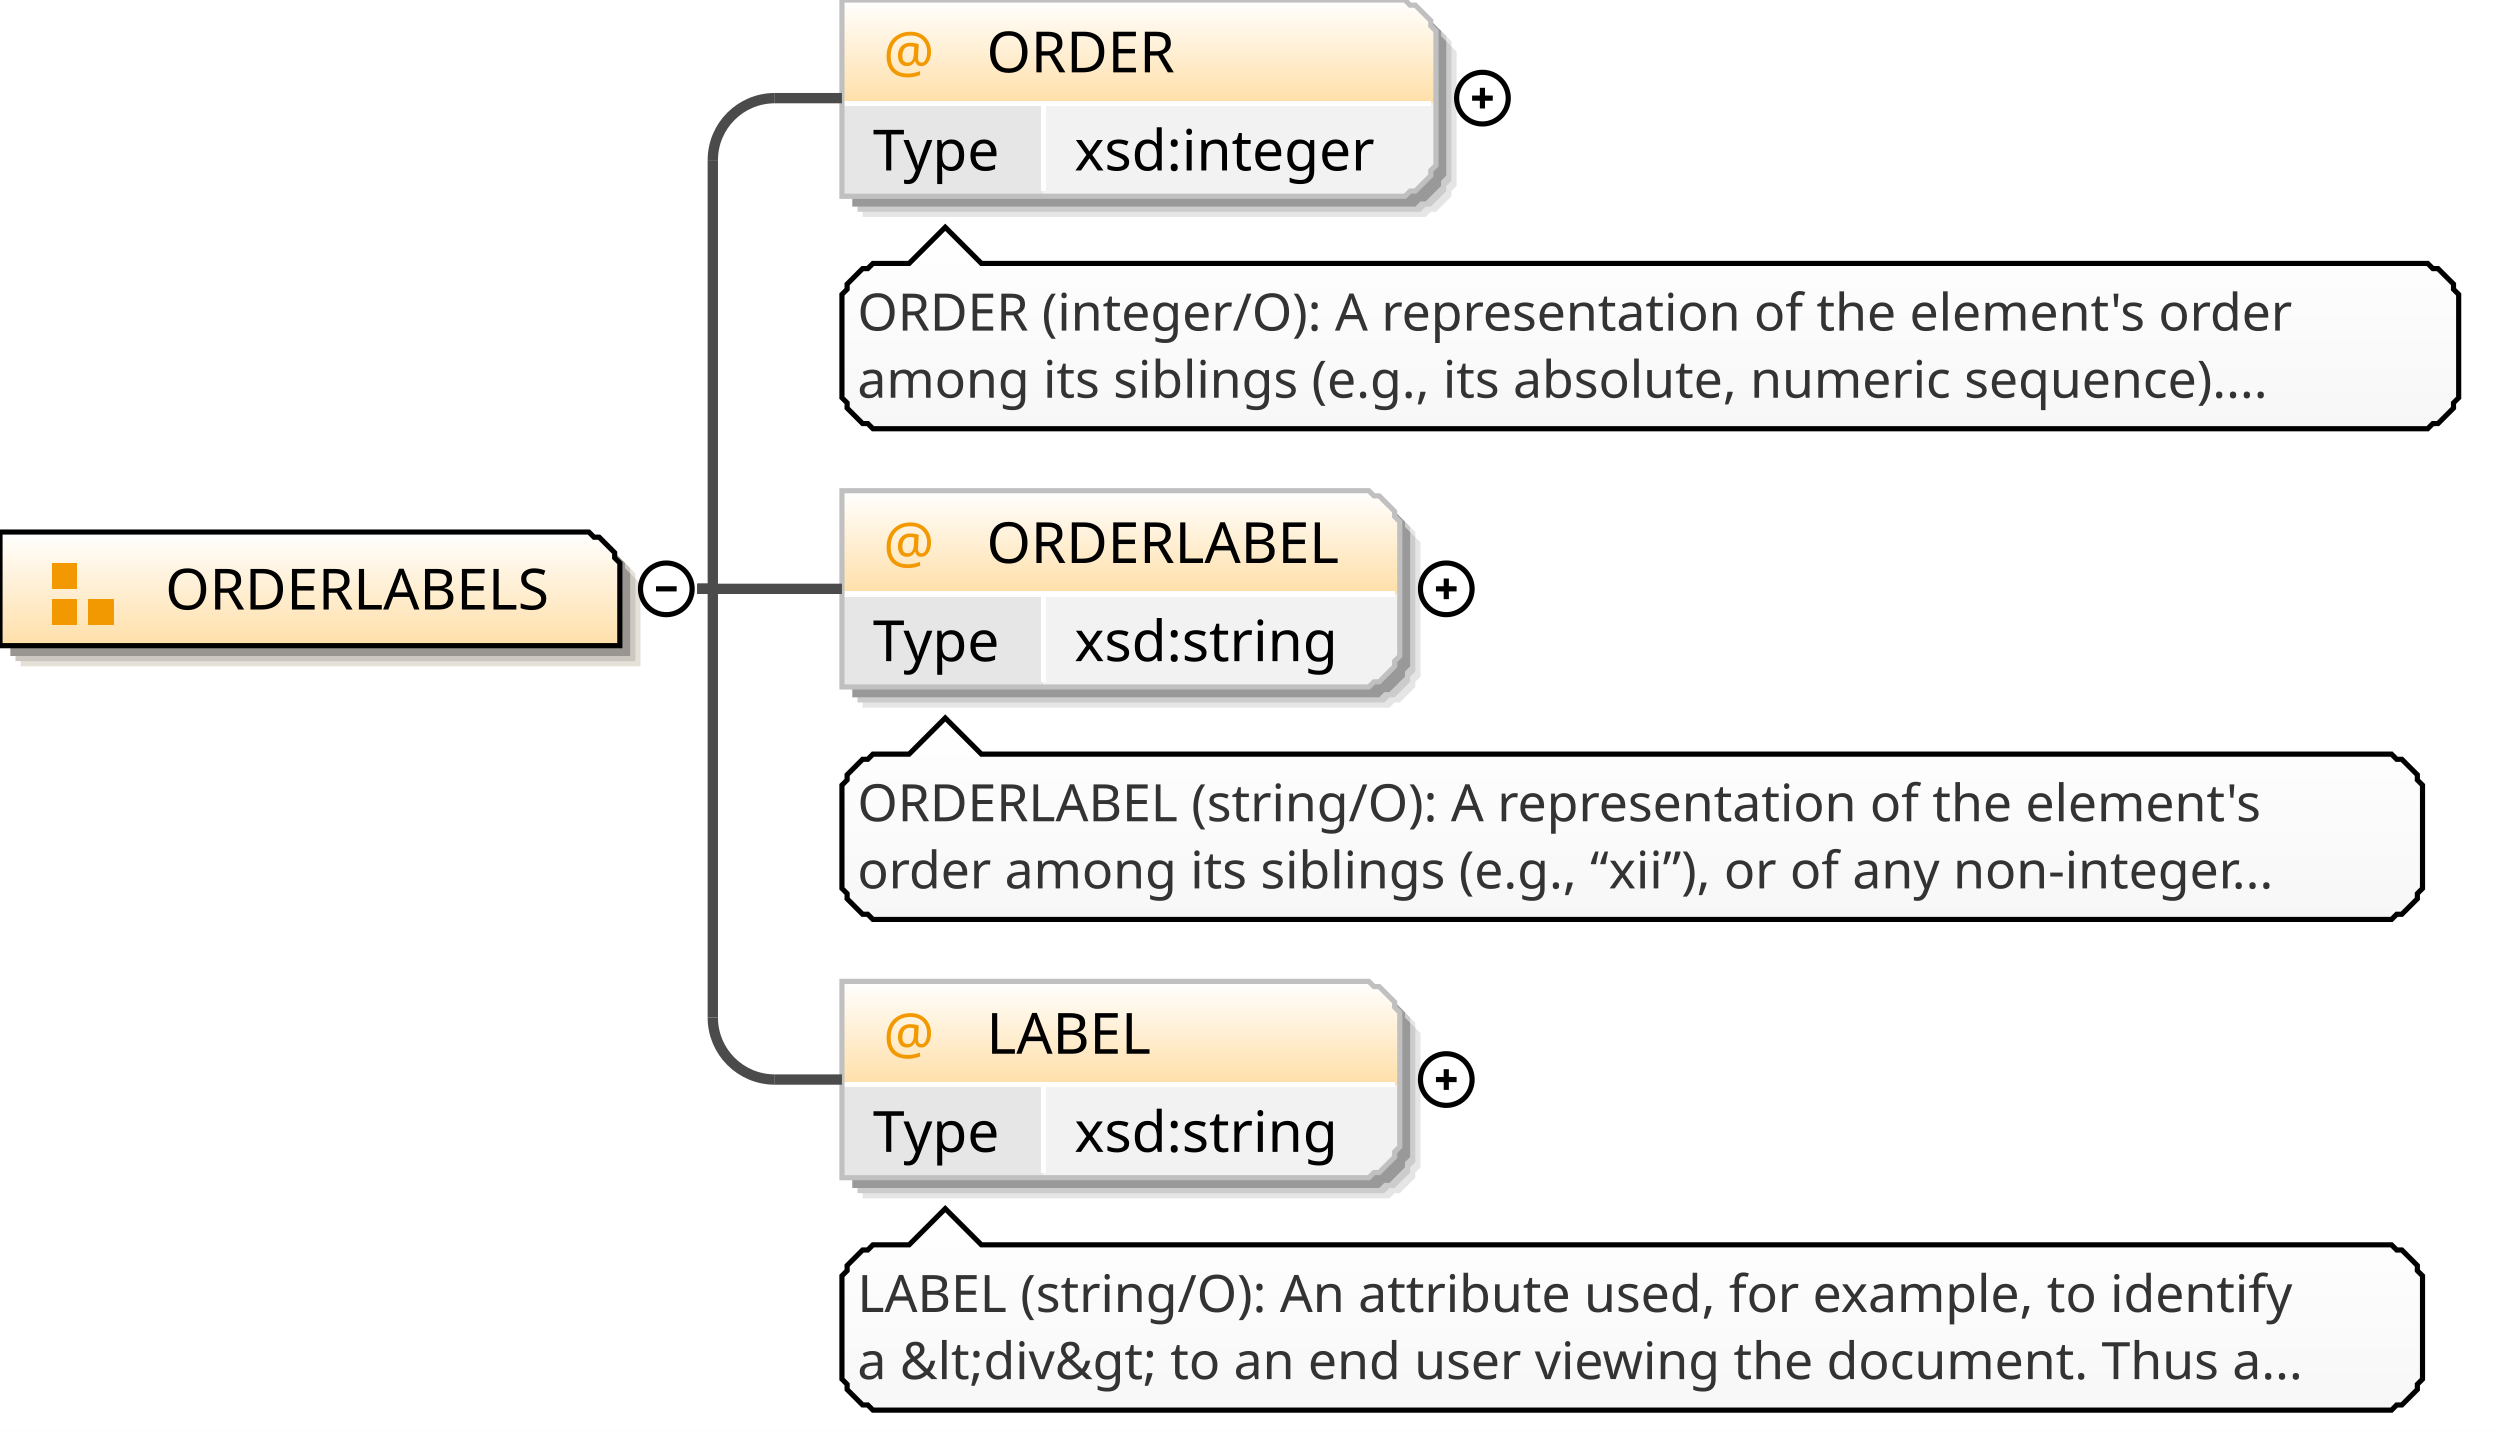
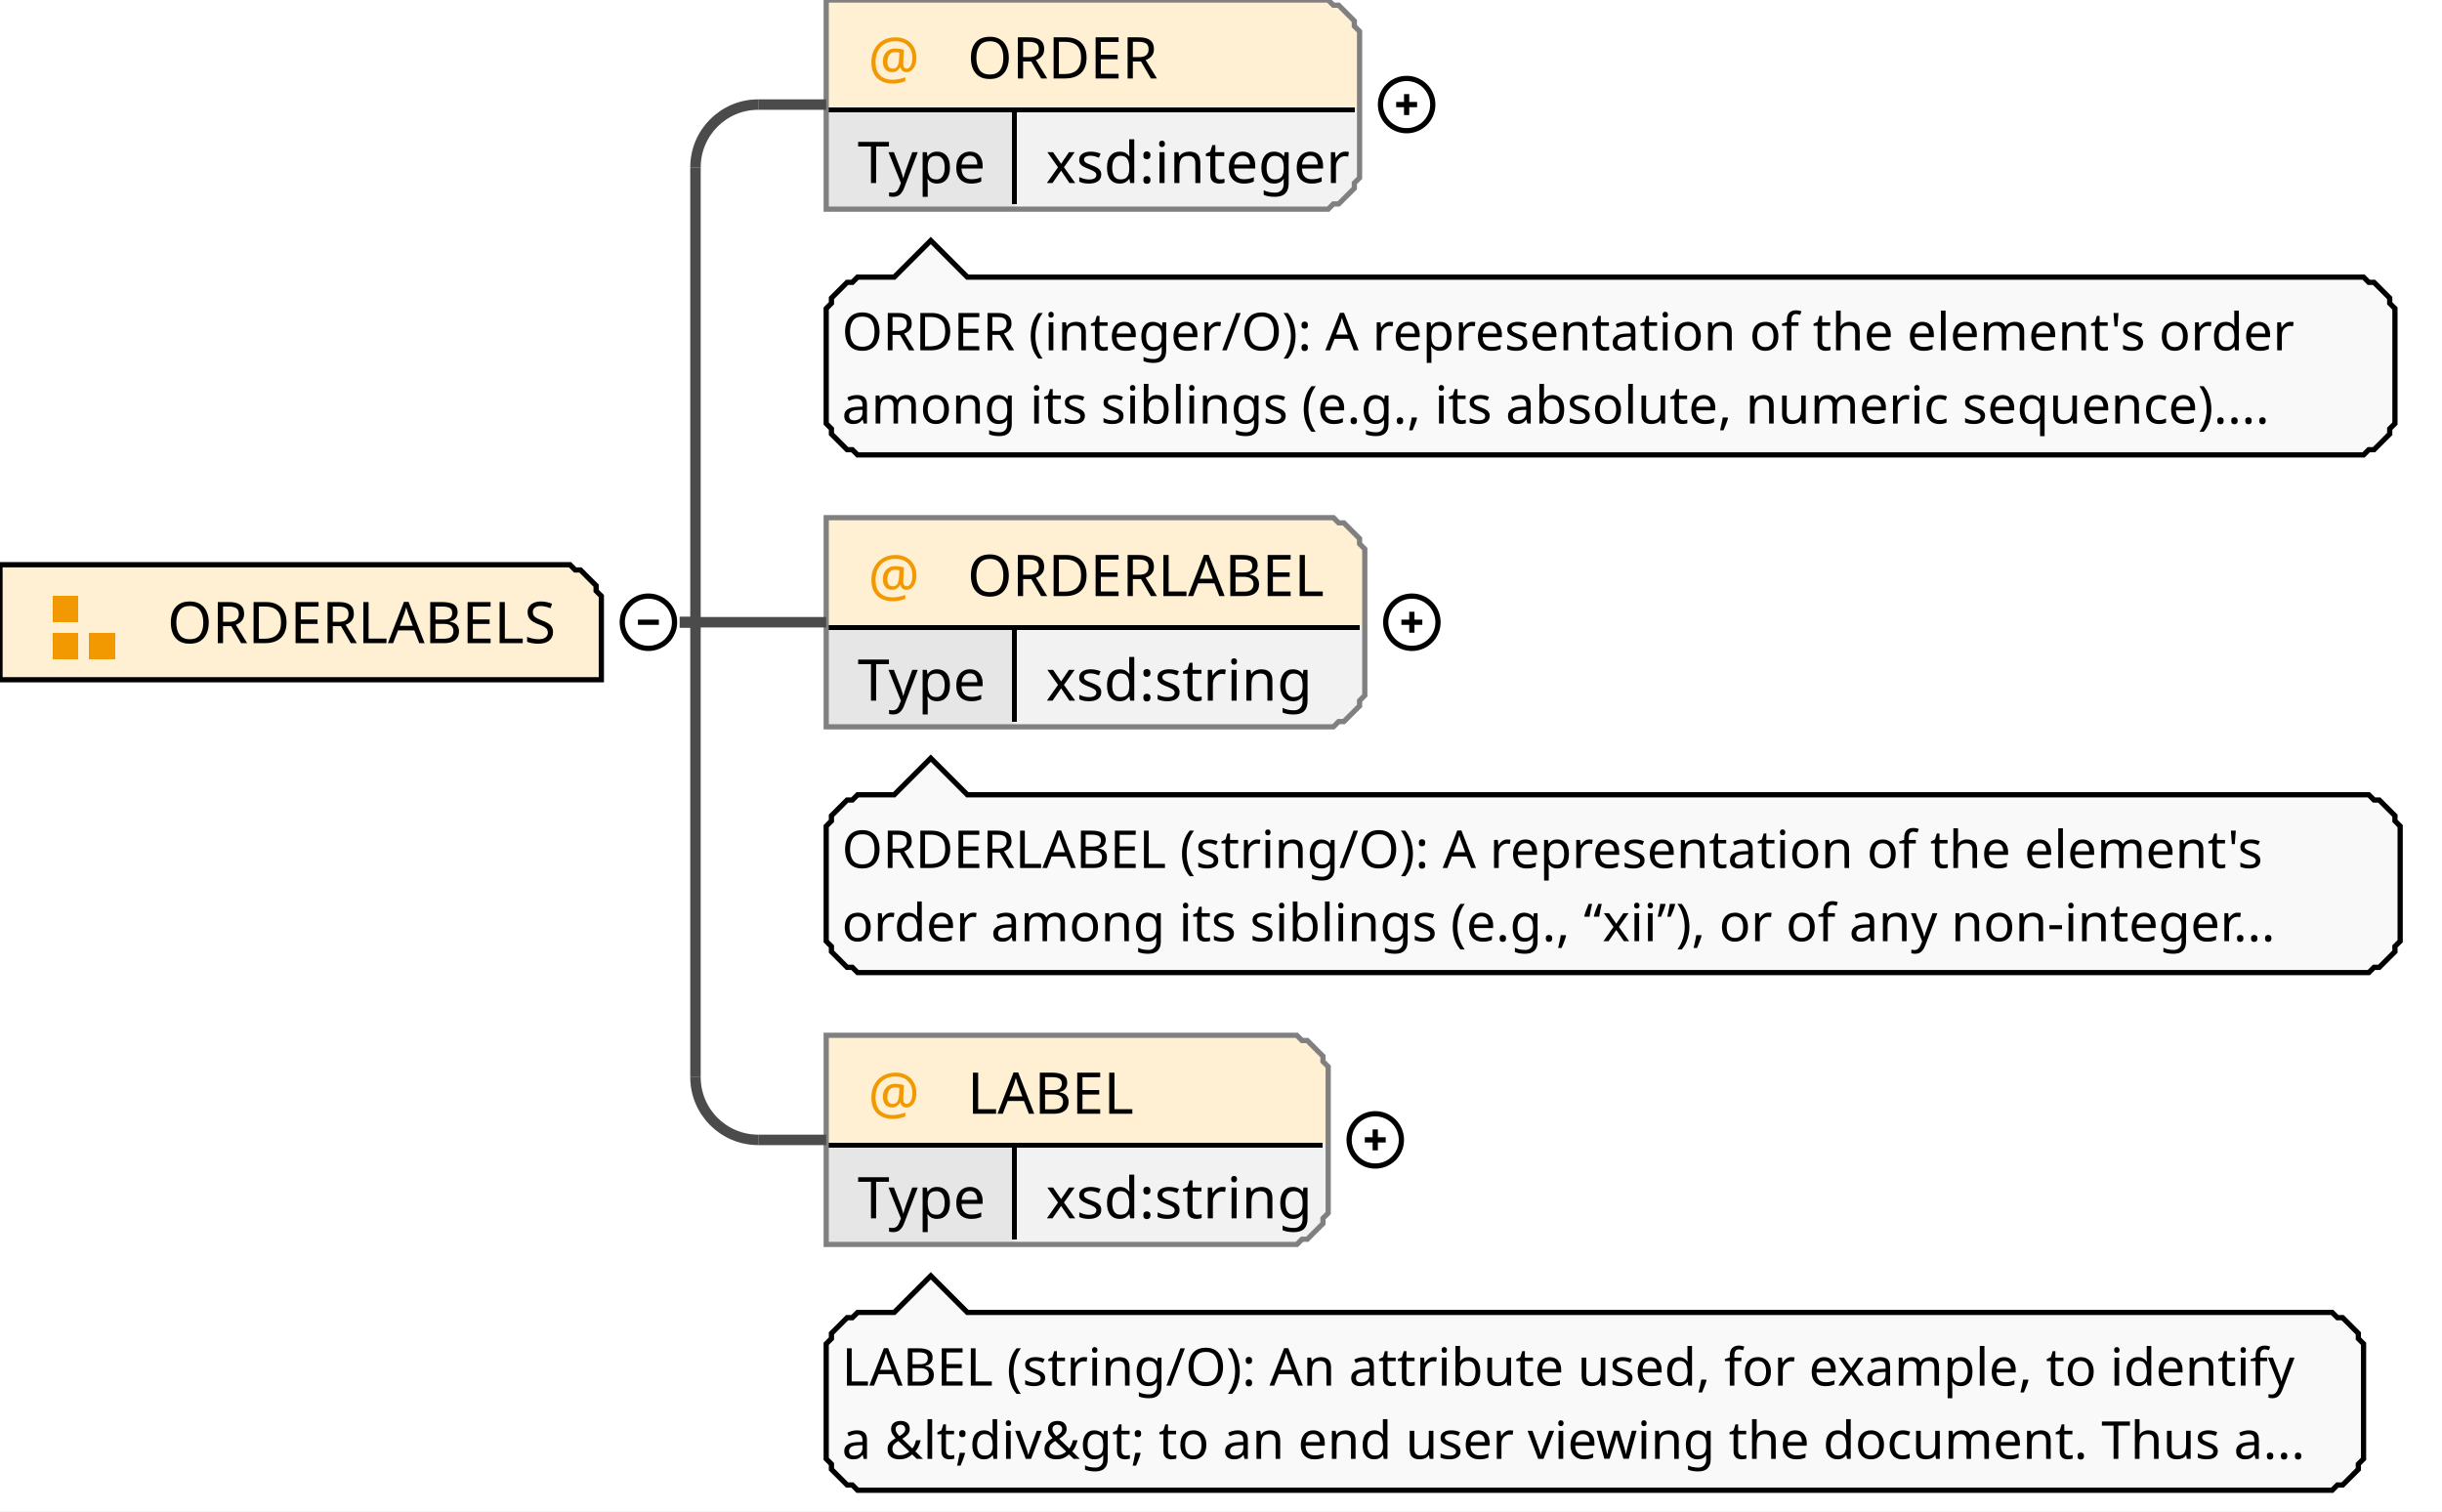
- <svg xmlns="http://www.w3.org/2000/svg" color-interpolation="auto" color-rendering="auto" fill="black" fill-opacity="1" font-family="'Dialog'" font-size="12px" font-style="normal" font-weight="normal" height="277" image-rendering="auto" shape-rendering="auto" stroke="black" stroke-dasharray="none" stroke-dashoffset="0" stroke-linecap="square" stroke-linejoin="miter" stroke-miterlimit="10" stroke-opacity="1" stroke-width="1" text-rendering="auto" width="484">
+ <svg xmlns="http://www.w3.org/2000/svg" color-interpolation="auto" color-rendering="auto" fill="black" fill-opacity="1" font-family="'Dialog'" font-size="12px" font-style="normal" font-weight="normal" height="289" image-rendering="auto" shape-rendering="auto" stroke="black" stroke-dasharray="none" stroke-dashoffset="0" stroke-linecap="square" stroke-linejoin="miter" stroke-miterlimit="10" stroke-opacity="1" stroke-width="1" text-rendering="auto" width="467">
  <defs id="genericDefs" />
  <g>
    <defs id="defs1">
-       <linearGradient gradientUnits="userSpaceOnUse" id="linearGradient1" spreadMethod="pad" x1="0" x2="0" y1="103" y2="125">
-         <stop offset="0%" stop-color="white" stop-opacity="1" />
-         <stop offset="100%" stop-color="rgb(255,223,168)" stop-opacity="1" />
-       </linearGradient>
-       <linearGradient gradientUnits="userSpaceOnUse" id="linearGradient2" spreadMethod="pad" x1="163" x2="163" y1="0" y2="20">
-         <stop offset="0%" stop-color="white" stop-opacity="1" />
-         <stop offset="100%" stop-color="rgb(255,223,168)" stop-opacity="1" />
-       </linearGradient>
-       <linearGradient gradientUnits="userSpaceOnUse" id="linearGradient3" spreadMethod="pad" x1="163" x2="163" y1="44" y2="83">
-         <stop offset="0%" stop-color="white" stop-opacity="1" />
-         <stop offset="100%" stop-color="rgb(247,247,247)" stop-opacity="1" />
-       </linearGradient>
-       <linearGradient gradientUnits="userSpaceOnUse" id="linearGradient4" spreadMethod="pad" x1="163" x2="163" y1="95" y2="115">
-         <stop offset="0%" stop-color="white" stop-opacity="1" />
-         <stop offset="100%" stop-color="rgb(255,223,168)" stop-opacity="1" />
-       </linearGradient>
-       <linearGradient gradientUnits="userSpaceOnUse" id="linearGradient5" spreadMethod="pad" x1="163" x2="163" y1="139" y2="178">
-         <stop offset="0%" stop-color="white" stop-opacity="1" />
-         <stop offset="100%" stop-color="rgb(247,247,247)" stop-opacity="1" />
-       </linearGradient>
-       <linearGradient gradientUnits="userSpaceOnUse" id="linearGradient6" spreadMethod="pad" x1="163" x2="163" y1="190" y2="210">
-         <stop offset="0%" stop-color="white" stop-opacity="1" />
-         <stop offset="100%" stop-color="rgb(255,223,168)" stop-opacity="1" />
-       </linearGradient>
-       <linearGradient gradientUnits="userSpaceOnUse" id="linearGradient7" spreadMethod="pad" x1="163" x2="163" y1="234" y2="273">
-         <stop offset="0%" stop-color="white" stop-opacity="1" />
-         <stop offset="100%" stop-color="rgb(247,247,247)" stop-opacity="1" />
-       </linearGradient>
      <clipPath clipPathUnits="userSpaceOnUse" id="clipPath1">
-         <path d="M0 0 L484 0 L484 277 L0 277 L0 0 Z" />
+         <path d="M0 0 L467 0 L467 289 L0 289 L0 0 Z" />
      </clipPath>
    </defs>
    <g fill="white" stroke="white">
-       <rect clip-path="url(#clipPath1)" height="277" stroke="none" width="484" x="0" y="0" />
+       <rect clip-path="url(#clipPath1)" height="289" stroke="none" width="467" x="0" y="0" />
    </g>
-     <g fill="rgb(229,224,216)" font-family="sans-serif" font-size="11px" stroke="rgb(229,224,216)" text-rendering="optimizeLegibility">
-       <polygon clip-path="url(#clipPath1)" points=" 4 107 118 107 119 108 120 108 121 109 122 110 123 111 123 112 124 113 124 129 4 129" stroke="none" />
-       <polygon clip-path="url(#clipPath1)" fill="rgb(204,199,192)" points=" 3 106 117 106 118 107 119 107 120 108 121 109 122 110 122 111 123 112 123 128 3 128" stroke="none" />
-       <polygon clip-path="url(#clipPath1)" fill="rgb(153,149,144)" points=" 2 105 116 105 117 106 118 106 119 107 120 108 121 109 121 110 122 111 122 127 2 127" stroke="none" />
-     </g>
-     <g fill="url(#linearGradient1)" font-family="sans-serif" font-size="11px" shape-rendering="crispEdges" stroke="url(#linearGradient1)" text-rendering="geometricPrecision">
-       <polygon clip-path="url(#clipPath1)" points=" 0 103 114 103 115 104 116 104 117 105 118 106 119 107 119 108 120 109 120 125 0 125" stroke="none" />
+     <g fill="rgb(255,239,211)" font-family="sans-serif" font-size="11px" stroke="rgb(255,239,211)">
+       <polygon clip-path="url(#clipPath1)" points=" 0 108 109 108 110 109 111 109 112 110 113 111 114 112 114 113 115 114 115 130 0 130" stroke="none" />
    </g>
    <g font-family="sans-serif" font-size="11px" stroke-linecap="butt" text-rendering="optimizeLegibility">
-       <polygon clip-path="url(#clipPath1)" fill="none" points=" 0 103 114 103 115 104 116 104 117 105 118 106 119 107 119 108 120 109 120 125 0 125" />
+       <polygon clip-path="url(#clipPath1)" fill="none" points=" 0 108 109 108 110 109 111 109 112 110 113 111 114 112 114 113 115 114 115 130 0 130" />
    </g>
    <g fill="rgb(242,152,0)" font-family="sans-serif" font-size="11px" shape-rendering="crispEdges" stroke="rgb(242,152,0)" stroke-linecap="butt" text-rendering="geometricPrecision">
-       <rect clip-path="url(#clipPath1)" height="5" stroke="none" width="5" x="10" y="109" />
-       <rect clip-path="url(#clipPath1)" height="5" stroke="none" width="5" x="10" y="116" />
-       <rect clip-path="url(#clipPath1)" height="5" stroke="none" width="5" x="17" y="116" />
-       <text clip-path="url(#clipPath1)" fill="black" stroke="none" x="32" xml:space="preserve" y="118">ORDERLABELS</text>
+       <rect clip-path="url(#clipPath1)" height="5" stroke="none" width="5" x="10" y="114" />
+       <rect clip-path="url(#clipPath1)" height="5" stroke="none" width="5" x="10" y="121" />
+       <rect clip-path="url(#clipPath1)" height="5" stroke="none" width="5" x="17" y="121" />
+       <text clip-path="url(#clipPath1)" fill="black" stroke="none" x="32" xml:space="preserve" y="123">ORDERLABELS</text>
    </g>
    <g font-family="sans-serif" font-size="11px" stroke-linecap="butt" text-rendering="optimizeLegibility">
-       <circle clip-path="url(#clipPath1)" cx="129" cy="114" fill="none" r="5" />
-       <line clip-path="url(#clipPath1)" fill="none" x1="127" x2="131" y1="114" y2="114" />
-       <polygon clip-path="url(#clipPath1)" fill="rgb(229,229,229)" points=" 167 4 276 4 277 5 278 5 279 6 280 7 281 8 281 9 282 10 282 36 281 37 281 38 280 39 279 40 278 41 277 41 276 42 167 42" stroke="none" />
-       <polygon clip-path="url(#clipPath1)" fill="rgb(204,204,204)" points=" 166 3 275 3 276 4 277 4 278 5 279 6 280 7 280 8 281 9 281 35 280 36 280 37 279 38 278 39 277 40 276 40 275 41 166 41" stroke="none" />
-       <polygon clip-path="url(#clipPath1)" fill="rgb(153,153,153)" points=" 165 2 274 2 275 3 276 3 277 4 278 5 279 6 279 7 280 8 280 34 279 35 279 36 278 37 277 38 276 39 275 39 274 40 165 40" stroke="none" />
+       <circle clip-path="url(#clipPath1)" cx="124" cy="119" fill="none" r="5" />
+       <line clip-path="url(#clipPath1)" fill="none" x1="122" x2="126" y1="119" y2="119" />
    </g>
-     <g fill="url(#linearGradient2)" font-family="sans-serif" font-size="11px" shape-rendering="crispEdges" stroke="url(#linearGradient2)" stroke-linecap="butt" text-rendering="geometricPrecision">
-       <polygon clip-path="url(#clipPath1)" points=" 163 0 272 0 273 1 274 1 275 2 276 3 277 4 277 5 278 6 278 20 277 20 277 20 276 20 275 20 274 20 273 20 272 20 163 20" stroke="none" />
-       <polygon clip-path="url(#clipPath1)" fill="rgb(230,230,230)" points=" 163 20 202 20 202 20 202 20 202 20 202 20 202 20 202 20 202 20 202 32 202 33 202 34 202 35 202 36 202 37 202 37 202 38 163 38" stroke="none" />
-       <polygon clip-path="url(#clipPath1)" fill="rgb(242,242,242)" points=" 202 20 272 20 273 20 274 20 275 20 276 20 277 20 277 20 278 20 278 32 277 33 277 34 276 35 275 36 274 37 273 37 272 38 202 38" stroke="none" />
-       <line clip-path="url(#clipPath1)" fill="none" stroke="white" x1="163" x2="277" y1="20" y2="20" />
-       <text clip-path="url(#clipPath1)" fill="black" stroke="none" x="169" xml:space="preserve" y="33">Type</text>
-       <text clip-path="url(#clipPath1)" fill="black" stroke="none" x="208" xml:space="preserve" y="33">xsd:integer</text>
-       <line clip-path="url(#clipPath1)" fill="none" stroke="white" x1="202" x2="202" y1="20" y2="37" />
+     <g fill="rgb(255,239,211)" font-family="sans-serif" font-size="11px" shape-rendering="crispEdges" stroke="rgb(255,239,211)" stroke-linecap="butt" text-rendering="geometricPrecision">
+       <polygon clip-path="url(#clipPath1)" points=" 158 0 254 0 255 1 256 1 257 2 258 3 259 4 259 5 260 6 260 21 259 21 259 21 258 21 257 21 256 21 255 21 254 21 158 21" stroke="none" />
+       <polygon clip-path="url(#clipPath1)" fill="rgb(230,230,230)" points=" 158 21 194 21 194 21 194 21 194 21 194 21 194 21 194 21 194 21 194 34 194 35 194 36 194 37 194 38 194 39 194 39 194 40 158 40" stroke="none" />
+       <polygon clip-path="url(#clipPath1)" fill="rgb(242,242,242)" points=" 194 21 254 21 255 21 256 21 257 21 258 21 259 21 259 21 260 21 260 34 259 35 259 36 258 37 257 38 256 39 255 39 254 40 194 40" stroke="none" />
+       <line clip-path="url(#clipPath1)" fill="none" stroke="black" x1="158" x2="259" y1="21" y2="21" />
+       <text clip-path="url(#clipPath1)" fill="black" stroke="none" x="164" xml:space="preserve" y="35">Type</text>
+       <text clip-path="url(#clipPath1)" fill="black" stroke="none" x="200" xml:space="preserve" y="35">xsd:integer</text>
+       <line clip-path="url(#clipPath1)" fill="none" stroke="black" x1="194" x2="194" y1="21" y2="39" />
    </g>
-     <g fill="silver" font-family="sans-serif" font-size="11px" stroke="silver" stroke-linecap="butt" text-rendering="optimizeLegibility">
-       <polygon clip-path="url(#clipPath1)" fill="none" points=" 163 0 272 0 273 1 274 1 275 2 276 3 277 4 277 5 278 6 278 32 277 33 277 34 276 35 275 36 274 37 273 37 272 38 163 38" />
+     <g fill="gray" font-family="sans-serif" font-size="11px" stroke="gray" stroke-linecap="butt" text-rendering="optimizeLegibility">
+       <polygon clip-path="url(#clipPath1)" fill="none" points=" 158 0 254 0 255 1 256 1 257 2 258 3 259 4 259 5 260 6 260 34 259 35 259 36 258 37 257 38 256 39 255 39 254 40 158 40" />
    </g>
    <g fill="rgb(242,152,0)" font-family="sans-serif" font-size="11px" shape-rendering="crispEdges" stroke="rgb(242,152,0)" stroke-linecap="butt" text-rendering="geometricPrecision">
-       <text clip-path="url(#clipPath1)" stroke="none" x="171" xml:space="preserve" y="14">@</text>
-       <text clip-path="url(#clipPath1)" fill="black" stroke="none" x="191" xml:space="preserve" y="14">ORDER</text>
+       <text clip-path="url(#clipPath1)" stroke="none" x="166" xml:space="preserve" y="15">@</text>
+       <text clip-path="url(#clipPath1)" fill="black" stroke="none" x="185" xml:space="preserve" y="15">ORDER</text>
    </g>
    <g font-family="sans-serif" font-size="11px" stroke-linecap="butt" text-rendering="optimizeLegibility">
-       <circle clip-path="url(#clipPath1)" cx="287" cy="19" fill="none" r="5" />
-       <line clip-path="url(#clipPath1)" fill="none" x1="285" x2="289" y1="19" y2="19" />
-       <line clip-path="url(#clipPath1)" fill="none" x1="287" x2="287" y1="17" y2="21" />
+       <circle clip-path="url(#clipPath1)" cx="269" cy="20" fill="none" r="5" />
+       <line clip-path="url(#clipPath1)" fill="none" x1="267" x2="271" y1="20" y2="20" />
+       <line clip-path="url(#clipPath1)" fill="none" x1="269" x2="269" y1="18" y2="22" />
    </g>
-     <g fill="url(#linearGradient3)" font-family="sans-serif" font-size="11px" shape-rendering="crispEdges" stroke="url(#linearGradient3)" stroke-linecap="butt" text-rendering="geometricPrecision">
-       <polygon clip-path="url(#clipPath1)" points=" 163 57 164 56 164 55 165 54 166 53 167 52 168 52 169 51 176 51 183 44 190 51 470 51 471 52 472 52 473 53 474 54 475 55 475 56 476 57 476 77 475 78 475 79 474 80 473 81 472 82 471 82 470 83 169 83 168 82 167 82 166 81 165 80 164 79 164 78 163 77" stroke="none" />
+     <g fill="rgb(249,249,249)" font-family="sans-serif" font-size="11px" shape-rendering="crispEdges" stroke="rgb(249,249,249)" stroke-linecap="butt" text-rendering="geometricPrecision">
+       <polygon clip-path="url(#clipPath1)" points=" 158 59 159 58 159 57 160 56 161 55 162 54 163 54 164 53 171 53 178 46 185 53 452 53 453 54 454 54 455 55 456 56 457 57 457 58 458 59 458 81 457 82 457 83 456 84 455 85 454 86 453 86 452 87 164 87 163 86 162 86 161 85 160 84 159 83 159 82 158 81" stroke="none" />
    </g>
    <g font-family="sans-serif" font-size="11px" stroke-linecap="butt" text-rendering="optimizeLegibility">
-       <polygon clip-path="url(#clipPath1)" fill="none" points=" 163 57 164 56 164 55 165 54 166 53 167 52 168 52 169 51 176 51 183 44 190 51 470 51 471 52 472 52 473 53 474 54 475 55 475 56 476 57 476 77 475 78 475 79 474 80 473 81 472 82 471 82 470 83 169 83 168 82 167 82 166 81 165 80 164 79 164 78 163 77" />
+       <polygon clip-path="url(#clipPath1)" fill="none" points=" 158 59 159 58 159 57 160 56 161 55 162 54 163 54 164 53 171 53 178 46 185 53 452 53 453 54 454 54 455 55 456 56 457 57 457 58 458 59 458 81 457 82 457 83 456 84 455 85 454 86 453 86 452 87 164 87 163 86 162 86 161 85 160 84 159 83 159 82 158 81" />
+       <text clip-path="url(#clipPath1)" font-size="10px" shape-rendering="crispEdges" stroke="none" text-rendering="geometricPrecision" x="161" xml:space="preserve" y="67">ORDER (integer/O): A representation of the element's order </text>
+       <text clip-path="url(#clipPath1)" font-size="10px" shape-rendering="crispEdges" stroke="none" text-rendering="geometricPrecision" x="161" xml:space="preserve" y="81">among its siblings (e.g., its absolute, numeric sequence)....</text>
+       <line clip-path="url(#clipPath1)" fill="none" stroke="rgb(75,75,75)" stroke-width="2" x1="130" x2="133" y1="119" y2="119" />
+       <line clip-path="url(#clipPath1)" fill="none" stroke="rgb(75,75,75)" stroke-width="2" x1="133" x2="133" y1="32" y2="119" />
+       <line clip-path="url(#clipPath1)" fill="none" stroke="rgb(75,75,75)" stroke-width="2" x1="145" x2="158" y1="20" y2="20" />
+       <path clip-path="url(#clipPath1)" d="M133 32 A12 12 0 0 1 145 20" fill="none" stroke="rgb(75,75,75)" stroke-width="2" />
    </g>
-     <g fill="rgb(51,51,51)" font-family="sans-serif" font-size="10px" shape-rendering="crispEdges" stroke="rgb(51,51,51)" stroke-linecap="butt" text-rendering="geometricPrecision">
-       <text clip-path="url(#clipPath1)" stroke="none" x="166" xml:space="preserve" y="64">ORDER (integer/O): A representation of the element's order </text>
-       <text clip-path="url(#clipPath1)" stroke="none" x="166" xml:space="preserve" y="77">among its siblings (e.g., its absolute, numeric sequence)....</text>
+     <g fill="rgb(255,239,211)" font-family="sans-serif" font-size="11px" shape-rendering="crispEdges" stroke="rgb(255,239,211)" stroke-linecap="butt" text-rendering="geometricPrecision">
+       <polygon clip-path="url(#clipPath1)" points=" 158 99 255 99 256 100 257 100 258 101 259 102 260 103 260 104 261 105 261 120 260 120 260 120 259 120 258 120 257 120 256 120 255 120 158 120" stroke="none" />
+       <polygon clip-path="url(#clipPath1)" fill="rgb(230,230,230)" points=" 158 120 194 120 194 120 194 120 194 120 194 120 194 120 194 120 194 120 194 133 194 134 194 135 194 136 194 137 194 138 194 138 194 139 158 139" stroke="none" />
+       <polygon clip-path="url(#clipPath1)" fill="rgb(242,242,242)" points=" 194 120 255 120 256 120 257 120 258 120 259 120 260 120 260 120 261 120 261 133 260 134 260 135 259 136 258 137 257 138 256 138 255 139 194 139" stroke="none" />
+       <line clip-path="url(#clipPath1)" fill="none" stroke="black" x1="158" x2="260" y1="120" y2="120" />
+       <text clip-path="url(#clipPath1)" fill="black" stroke="none" x="164" xml:space="preserve" y="134">Type</text>
+       <text clip-path="url(#clipPath1)" fill="black" stroke="none" x="200" xml:space="preserve" y="134">xsd:string</text>
+       <line clip-path="url(#clipPath1)" fill="none" stroke="black" x1="194" x2="194" y1="120" y2="138" />
    </g>
-     <g fill="rgb(75,75,75)" font-family="sans-serif" font-size="11px" stroke="rgb(75,75,75)" stroke-linecap="butt" stroke-width="2" text-rendering="optimizeLegibility">
-       <line clip-path="url(#clipPath1)" fill="none" x1="135" x2="138" y1="114" y2="114" />
-       <line clip-path="url(#clipPath1)" fill="none" x1="138" x2="138" y1="31" y2="114" />
-       <line clip-path="url(#clipPath1)" fill="none" x1="150" x2="163" y1="19" y2="19" />
-       <path clip-path="url(#clipPath1)" d="M138 31 A12 12 0 0 1 150 19" fill="none" />
-       <polygon clip-path="url(#clipPath1)" fill="rgb(229,229,229)" points=" 167 99 269 99 270 100 271 100 272 101 273 102 274 103 274 104 275 105 275 131 274 132 274 133 273 134 272 135 271 136 270 136 269 137 167 137" stroke="none" stroke-width="1" />
-       <polygon clip-path="url(#clipPath1)" fill="rgb(204,204,204)" points=" 166 98 268 98 269 99 270 99 271 100 272 101 273 102 273 103 274 104 274 130 273 131 273 132 272 133 271 134 270 135 269 135 268 136 166 136" stroke="none" stroke-width="1" />
-       <polygon clip-path="url(#clipPath1)" fill="rgb(153,153,153)" points=" 165 97 267 97 268 98 269 98 270 99 271 100 272 101 272 102 273 103 273 129 272 130 272 131 271 132 270 133 269 134 268 134 267 135 165 135" stroke="none" stroke-width="1" />
-     </g>
-     <g fill="url(#linearGradient4)" font-family="sans-serif" font-size="11px" shape-rendering="crispEdges" stroke="url(#linearGradient4)" stroke-linecap="butt" text-rendering="geometricPrecision">
-       <polygon clip-path="url(#clipPath1)" points=" 163 95 265 95 266 96 267 96 268 97 269 98 270 99 270 100 271 101 271 115 270 115 270 115 269 115 268 115 267 115 266 115 265 115 163 115" stroke="none" />
-       <polygon clip-path="url(#clipPath1)" fill="rgb(230,230,230)" points=" 163 115 202 115 202 115 202 115 202 115 202 115 202 115 202 115 202 115 202 127 202 128 202 129 202 130 202 131 202 132 202 132 202 133 163 133" stroke="none" />
-       <polygon clip-path="url(#clipPath1)" fill="rgb(242,242,242)" points=" 202 115 265 115 266 115 267 115 268 115 269 115 270 115 270 115 271 115 271 127 270 128 270 129 269 130 268 131 267 132 266 132 265 133 202 133" stroke="none" />
-       <line clip-path="url(#clipPath1)" fill="none" stroke="white" x1="163" x2="270" y1="115" y2="115" />
-       <text clip-path="url(#clipPath1)" fill="black" stroke="none" x="169" xml:space="preserve" y="128">Type</text>
-       <text clip-path="url(#clipPath1)" fill="black" stroke="none" x="208" xml:space="preserve" y="128">xsd:string</text>
-       <line clip-path="url(#clipPath1)" fill="none" stroke="white" x1="202" x2="202" y1="115" y2="132" />
-     </g>
-     <g fill="silver" font-family="sans-serif" font-size="11px" stroke="silver" stroke-linecap="butt" text-rendering="optimizeLegibility">
-       <polygon clip-path="url(#clipPath1)" fill="none" points=" 163 95 265 95 266 96 267 96 268 97 269 98 270 99 270 100 271 101 271 127 270 128 270 129 269 130 268 131 267 132 266 132 265 133 163 133" />
+     <g fill="gray" font-family="sans-serif" font-size="11px" stroke="gray" stroke-linecap="butt" text-rendering="optimizeLegibility">
+       <polygon clip-path="url(#clipPath1)" fill="none" points=" 158 99 255 99 256 100 257 100 258 101 259 102 260 103 260 104 261 105 261 133 260 134 260 135 259 136 258 137 257 138 256 138 255 139 158 139" />
    </g>
    <g fill="rgb(242,152,0)" font-family="sans-serif" font-size="11px" shape-rendering="crispEdges" stroke="rgb(242,152,0)" stroke-linecap="butt" text-rendering="geometricPrecision">
-       <text clip-path="url(#clipPath1)" stroke="none" x="171" xml:space="preserve" y="109">@</text>
-       <text clip-path="url(#clipPath1)" fill="black" stroke="none" x="191" xml:space="preserve" y="109">ORDERLABEL</text>
+       <text clip-path="url(#clipPath1)" stroke="none" x="166" xml:space="preserve" y="114">@</text>
+       <text clip-path="url(#clipPath1)" fill="black" stroke="none" x="185" xml:space="preserve" y="114">ORDERLABEL</text>
    </g>
    <g font-family="sans-serif" font-size="11px" stroke-linecap="butt" text-rendering="optimizeLegibility">
-       <circle clip-path="url(#clipPath1)" cx="280" cy="114" fill="none" r="5" />
-       <line clip-path="url(#clipPath1)" fill="none" x1="278" x2="282" y1="114" y2="114" />
-       <line clip-path="url(#clipPath1)" fill="none" x1="280" x2="280" y1="112" y2="116" />
+       <circle clip-path="url(#clipPath1)" cx="270" cy="119" fill="none" r="5" />
+       <line clip-path="url(#clipPath1)" fill="none" x1="268" x2="272" y1="119" y2="119" />
+       <line clip-path="url(#clipPath1)" fill="none" x1="270" x2="270" y1="117" y2="121" />
    </g>
-     <g fill="url(#linearGradient5)" font-family="sans-serif" font-size="11px" shape-rendering="crispEdges" stroke="url(#linearGradient5)" stroke-linecap="butt" text-rendering="geometricPrecision">
-       <polygon clip-path="url(#clipPath1)" points=" 163 152 164 151 164 150 165 149 166 148 167 147 168 147 169 146 176 146 183 139 190 146 463 146 464 147 465 147 466 148 467 149 468 150 468 151 469 152 469 172 468 173 468 174 467 175 466 176 465 177 464 177 463 178 169 178 168 177 167 177 166 176 165 175 164 174 164 173 163 172" stroke="none" />
+     <g fill="rgb(249,249,249)" font-family="sans-serif" font-size="11px" shape-rendering="crispEdges" stroke="rgb(249,249,249)" stroke-linecap="butt" text-rendering="geometricPrecision">
+       <polygon clip-path="url(#clipPath1)" points=" 158 158 159 157 159 156 160 155 161 154 162 153 163 153 164 152 171 152 178 145 185 152 453 152 454 153 455 153 456 154 457 155 458 156 458 157 459 158 459 180 458 181 458 182 457 183 456 184 455 185 454 185 453 186 164 186 163 185 162 185 161 184 160 183 159 182 159 181 158 180" stroke="none" />
    </g>
    <g font-family="sans-serif" font-size="11px" stroke-linecap="butt" text-rendering="optimizeLegibility">
-       <polygon clip-path="url(#clipPath1)" fill="none" points=" 163 152 164 151 164 150 165 149 166 148 167 147 168 147 169 146 176 146 183 139 190 146 463 146 464 147 465 147 466 148 467 149 468 150 468 151 469 152 469 172 468 173 468 174 467 175 466 176 465 177 464 177 463 178 169 178 168 177 167 177 166 176 165 175 164 174 164 173 163 172" />
+       <polygon clip-path="url(#clipPath1)" fill="none" points=" 158 158 159 157 159 156 160 155 161 154 162 153 163 153 164 152 171 152 178 145 185 152 453 152 454 153 455 153 456 154 457 155 458 156 458 157 459 158 459 180 458 181 458 182 457 183 456 184 455 185 454 185 453 186 164 186 163 185 162 185 161 184 160 183 159 182 159 181 158 180" />
+       <text clip-path="url(#clipPath1)" font-size="10px" shape-rendering="crispEdges" stroke="none" text-rendering="geometricPrecision" x="161" xml:space="preserve" y="166">ORDERLABEL (string/O): A representation of the element's </text>
+       <text clip-path="url(#clipPath1)" font-size="10px" shape-rendering="crispEdges" stroke="none" text-rendering="geometricPrecision" x="161" xml:space="preserve" y="180">order among its siblings (e.g., “xii”), or of any non-integer...</text>
+       <line clip-path="url(#clipPath1)" fill="none" stroke="rgb(75,75,75)" stroke-width="2" x1="130" x2="133" y1="119" y2="119" />
+       <line clip-path="url(#clipPath1)" fill="none" stroke="rgb(75,75,75)" stroke-width="2" x1="133" x2="133" y1="119" y2="119" />
+       <line clip-path="url(#clipPath1)" fill="none" stroke="rgb(75,75,75)" stroke-width="2" x1="133" x2="158" y1="119" y2="119" />
    </g>
-     <g fill="rgb(51,51,51)" font-family="sans-serif" font-size="10px" shape-rendering="crispEdges" stroke="rgb(51,51,51)" stroke-linecap="butt" text-rendering="geometricPrecision">
-       <text clip-path="url(#clipPath1)" stroke="none" x="166" xml:space="preserve" y="159">ORDERLABEL (string/O): A representation of the element's </text>
-       <text clip-path="url(#clipPath1)" stroke="none" x="166" xml:space="preserve" y="172">order among its siblings (e.g., “xii”), or of any non-integer...</text>
+     <g fill="rgb(255,239,211)" font-family="sans-serif" font-size="11px" shape-rendering="crispEdges" stroke="rgb(255,239,211)" stroke-linecap="butt" text-rendering="geometricPrecision">
+       <polygon clip-path="url(#clipPath1)" points=" 158 198 248 198 249 199 250 199 251 200 252 201 253 202 253 203 254 204 254 219 253 219 253 219 252 219 251 219 250 219 249 219 248 219 158 219" stroke="none" />
+       <polygon clip-path="url(#clipPath1)" fill="rgb(230,230,230)" points=" 158 219 194 219 194 219 194 219 194 219 194 219 194 219 194 219 194 219 194 232 194 233 194 234 194 235 194 236 194 237 194 237 194 238 158 238" stroke="none" />
+       <polygon clip-path="url(#clipPath1)" fill="rgb(242,242,242)" points=" 194 219 248 219 249 219 250 219 251 219 252 219 253 219 253 219 254 219 254 232 253 233 253 234 252 235 251 236 250 237 249 237 248 238 194 238" stroke="none" />
+       <line clip-path="url(#clipPath1)" fill="none" stroke="black" x1="158" x2="253" y1="219" y2="219" />
+       <text clip-path="url(#clipPath1)" fill="black" stroke="none" x="164" xml:space="preserve" y="233">Type</text>
+       <text clip-path="url(#clipPath1)" fill="black" stroke="none" x="200" xml:space="preserve" y="233">xsd:string</text>
+       <line clip-path="url(#clipPath1)" fill="none" stroke="black" x1="194" x2="194" y1="219" y2="237" />
    </g>
-     <g fill="rgb(75,75,75)" font-family="sans-serif" font-size="11px" stroke="rgb(75,75,75)" stroke-linecap="butt" stroke-width="2" text-rendering="optimizeLegibility">
-       <line clip-path="url(#clipPath1)" fill="none" x1="135" x2="138" y1="114" y2="114" />
-       <line clip-path="url(#clipPath1)" fill="none" x1="138" x2="138" y1="114" y2="114" />
-       <line clip-path="url(#clipPath1)" fill="none" x1="138" x2="163" y1="114" y2="114" />
-       <polygon clip-path="url(#clipPath1)" fill="rgb(229,229,229)" points=" 167 194 269 194 270 195 271 195 272 196 273 197 274 198 274 199 275 200 275 226 274 227 274 228 273 229 272 230 271 231 270 231 269 232 167 232" stroke="none" stroke-width="1" />
-       <polygon clip-path="url(#clipPath1)" fill="rgb(204,204,204)" points=" 166 193 268 193 269 194 270 194 271 195 272 196 273 197 273 198 274 199 274 225 273 226 273 227 272 228 271 229 270 230 269 230 268 231 166 231" stroke="none" stroke-width="1" />
-       <polygon clip-path="url(#clipPath1)" fill="rgb(153,153,153)" points=" 165 192 267 192 268 193 269 193 270 194 271 195 272 196 272 197 273 198 273 224 272 225 272 226 271 227 270 228 269 229 268 229 267 230 165 230" stroke="none" stroke-width="1" />
-     </g>
-     <g fill="url(#linearGradient6)" font-family="sans-serif" font-size="11px" shape-rendering="crispEdges" stroke="url(#linearGradient6)" stroke-linecap="butt" text-rendering="geometricPrecision">
-       <polygon clip-path="url(#clipPath1)" points=" 163 190 265 190 266 191 267 191 268 192 269 193 270 194 270 195 271 196 271 210 270 210 270 210 269 210 268 210 267 210 266 210 265 210 163 210" stroke="none" />
-       <polygon clip-path="url(#clipPath1)" fill="rgb(230,230,230)" points=" 163 210 202 210 202 210 202 210 202 210 202 210 202 210 202 210 202 210 202 222 202 223 202 224 202 225 202 226 202 227 202 227 202 228 163 228" stroke="none" />
-       <polygon clip-path="url(#clipPath1)" fill="rgb(242,242,242)" points=" 202 210 265 210 266 210 267 210 268 210 269 210 270 210 270 210 271 210 271 222 270 223 270 224 269 225 268 226 267 227 266 227 265 228 202 228" stroke="none" />
-       <line clip-path="url(#clipPath1)" fill="none" stroke="white" x1="163" x2="270" y1="210" y2="210" />
-       <text clip-path="url(#clipPath1)" fill="black" stroke="none" x="169" xml:space="preserve" y="223">Type</text>
-       <text clip-path="url(#clipPath1)" fill="black" stroke="none" x="208" xml:space="preserve" y="223">xsd:string</text>
-       <line clip-path="url(#clipPath1)" fill="none" stroke="white" x1="202" x2="202" y1="210" y2="227" />
-     </g>
-     <g fill="silver" font-family="sans-serif" font-size="11px" stroke="silver" stroke-linecap="butt" text-rendering="optimizeLegibility">
-       <polygon clip-path="url(#clipPath1)" fill="none" points=" 163 190 265 190 266 191 267 191 268 192 269 193 270 194 270 195 271 196 271 222 270 223 270 224 269 225 268 226 267 227 266 227 265 228 163 228" />
+     <g fill="gray" font-family="sans-serif" font-size="11px" stroke="gray" stroke-linecap="butt" text-rendering="optimizeLegibility">
+       <polygon clip-path="url(#clipPath1)" fill="none" points=" 158 198 248 198 249 199 250 199 251 200 252 201 253 202 253 203 254 204 254 232 253 233 253 234 252 235 251 236 250 237 249 237 248 238 158 238" />
    </g>
    <g fill="rgb(242,152,0)" font-family="sans-serif" font-size="11px" shape-rendering="crispEdges" stroke="rgb(242,152,0)" stroke-linecap="butt" text-rendering="geometricPrecision">
-       <text clip-path="url(#clipPath1)" stroke="none" x="171" xml:space="preserve" y="204">@</text>
-       <text clip-path="url(#clipPath1)" fill="black" stroke="none" x="191" xml:space="preserve" y="204">LABEL</text>
+       <text clip-path="url(#clipPath1)" stroke="none" x="166" xml:space="preserve" y="213">@</text>
+       <text clip-path="url(#clipPath1)" fill="black" stroke="none" x="185" xml:space="preserve" y="213">LABEL</text>
    </g>
    <g font-family="sans-serif" font-size="11px" stroke-linecap="butt" text-rendering="optimizeLegibility">
-       <circle clip-path="url(#clipPath1)" cx="280" cy="209" fill="none" r="5" />
-       <line clip-path="url(#clipPath1)" fill="none" x1="278" x2="282" y1="209" y2="209" />
-       <line clip-path="url(#clipPath1)" fill="none" x1="280" x2="280" y1="207" y2="211" />
+       <circle clip-path="url(#clipPath1)" cx="263" cy="218" fill="none" r="5" />
+       <line clip-path="url(#clipPath1)" fill="none" x1="261" x2="265" y1="218" y2="218" />
+       <line clip-path="url(#clipPath1)" fill="none" x1="263" x2="263" y1="216" y2="220" />
    </g>
-     <g fill="url(#linearGradient7)" font-family="sans-serif" font-size="11px" shape-rendering="crispEdges" stroke="url(#linearGradient7)" stroke-linecap="butt" text-rendering="geometricPrecision">
-       <polygon clip-path="url(#clipPath1)" points=" 163 247 164 246 164 245 165 244 166 243 167 242 168 242 169 241 176 241 183 234 190 241 463 241 464 242 465 242 466 243 467 244 468 245 468 246 469 247 469 267 468 268 468 269 467 270 466 271 465 272 464 272 463 273 169 273 168 272 167 272 166 271 165 270 164 269 164 268 163 267" stroke="none" />
+     <g fill="rgb(249,249,249)" font-family="sans-serif" font-size="11px" shape-rendering="crispEdges" stroke="rgb(249,249,249)" stroke-linecap="butt" text-rendering="geometricPrecision">
+       <polygon clip-path="url(#clipPath1)" points=" 158 257 159 256 159 255 160 254 161 253 162 252 163 252 164 251 171 251 178 244 185 251 446 251 447 252 448 252 449 253 450 254 451 255 451 256 452 257 452 279 451 280 451 281 450 282 449 283 448 284 447 284 446 285 164 285 163 284 162 284 161 283 160 282 159 281 159 280 158 279" stroke="none" />
    </g>
    <g font-family="sans-serif" font-size="11px" stroke-linecap="butt" text-rendering="optimizeLegibility">
-       <polygon clip-path="url(#clipPath1)" fill="none" points=" 163 247 164 246 164 245 165 244 166 243 167 242 168 242 169 241 176 241 183 234 190 241 463 241 464 242 465 242 466 243 467 244 468 245 468 246 469 247 469 267 468 268 468 269 467 270 466 271 465 272 464 272 463 273 169 273 168 272 167 272 166 271 165 270 164 269 164 268 163 267" />
-     </g>
-     <g fill="rgb(51,51,51)" font-family="sans-serif" font-size="10px" shape-rendering="crispEdges" stroke="rgb(51,51,51)" stroke-linecap="butt" text-rendering="geometricPrecision">
-       <text clip-path="url(#clipPath1)" stroke="none" x="166" xml:space="preserve" y="254">LABEL (string/O): An attribute used, for example, to identify </text>
-       <text clip-path="url(#clipPath1)" stroke="none" x="166" xml:space="preserve" y="267">a &amp;lt;div&amp;gt; to an end user viewing the document. Thus a...</text>
-     </g>
-     <g fill="rgb(75,75,75)" font-family="sans-serif" font-size="11px" stroke="rgb(75,75,75)" stroke-linecap="butt" stroke-width="2" text-rendering="optimizeLegibility">
-       <line clip-path="url(#clipPath1)" fill="none" x1="135" x2="138" y1="114" y2="114" />
-       <line clip-path="url(#clipPath1)" fill="none" x1="138" x2="138" y1="114" y2="197" />
-       <line clip-path="url(#clipPath1)" fill="none" x1="150" x2="163" y1="209" y2="209" />
-       <path clip-path="url(#clipPath1)" d="M138 197 A12 12 0 0 0 150 209" fill="none" />
+       <polygon clip-path="url(#clipPath1)" fill="none" points=" 158 257 159 256 159 255 160 254 161 253 162 252 163 252 164 251 171 251 178 244 185 251 446 251 447 252 448 252 449 253 450 254 451 255 451 256 452 257 452 279 451 280 451 281 450 282 449 283 448 284 447 284 446 285 164 285 163 284 162 284 161 283 160 282 159 281 159 280 158 279" />
+       <text clip-path="url(#clipPath1)" font-size="10px" shape-rendering="crispEdges" stroke="none" text-rendering="geometricPrecision" x="161" xml:space="preserve" y="265">LABEL (string/O): An attribute used, for example, to identify </text>
+       <text clip-path="url(#clipPath1)" font-size="10px" shape-rendering="crispEdges" stroke="none" text-rendering="geometricPrecision" x="161" xml:space="preserve" y="279">a &amp;lt;div&amp;gt; to an end user viewing the document. Thus a...</text>
+       <line clip-path="url(#clipPath1)" fill="none" stroke="rgb(75,75,75)" stroke-width="2" x1="130" x2="133" y1="119" y2="119" />
+       <line clip-path="url(#clipPath1)" fill="none" stroke="rgb(75,75,75)" stroke-width="2" x1="133" x2="133" y1="119" y2="206" />
+       <line clip-path="url(#clipPath1)" fill="none" stroke="rgb(75,75,75)" stroke-width="2" x1="145" x2="158" y1="218" y2="218" />
+       <path clip-path="url(#clipPath1)" d="M133 206 A12 12 0 0 0 145 218" fill="none" stroke="rgb(75,75,75)" stroke-width="2" />
    </g>
  </g>
</svg>
